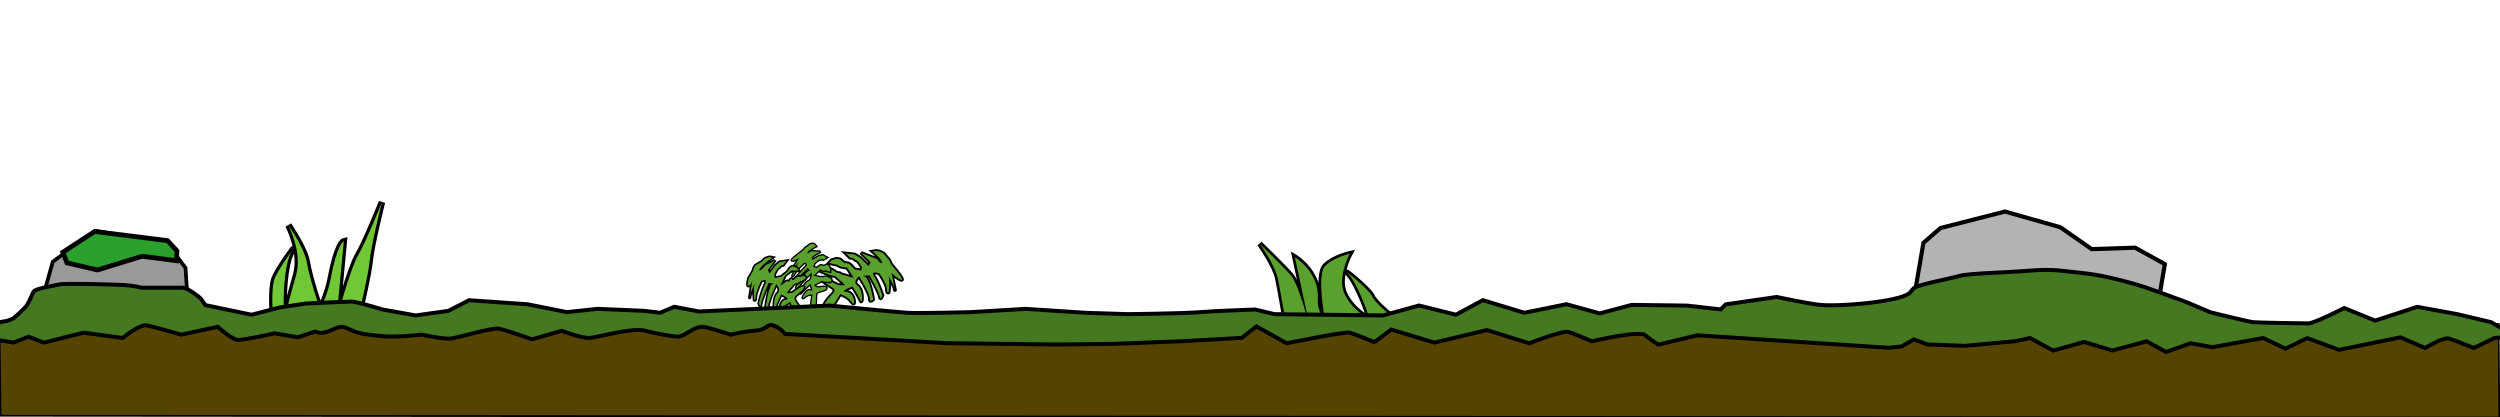
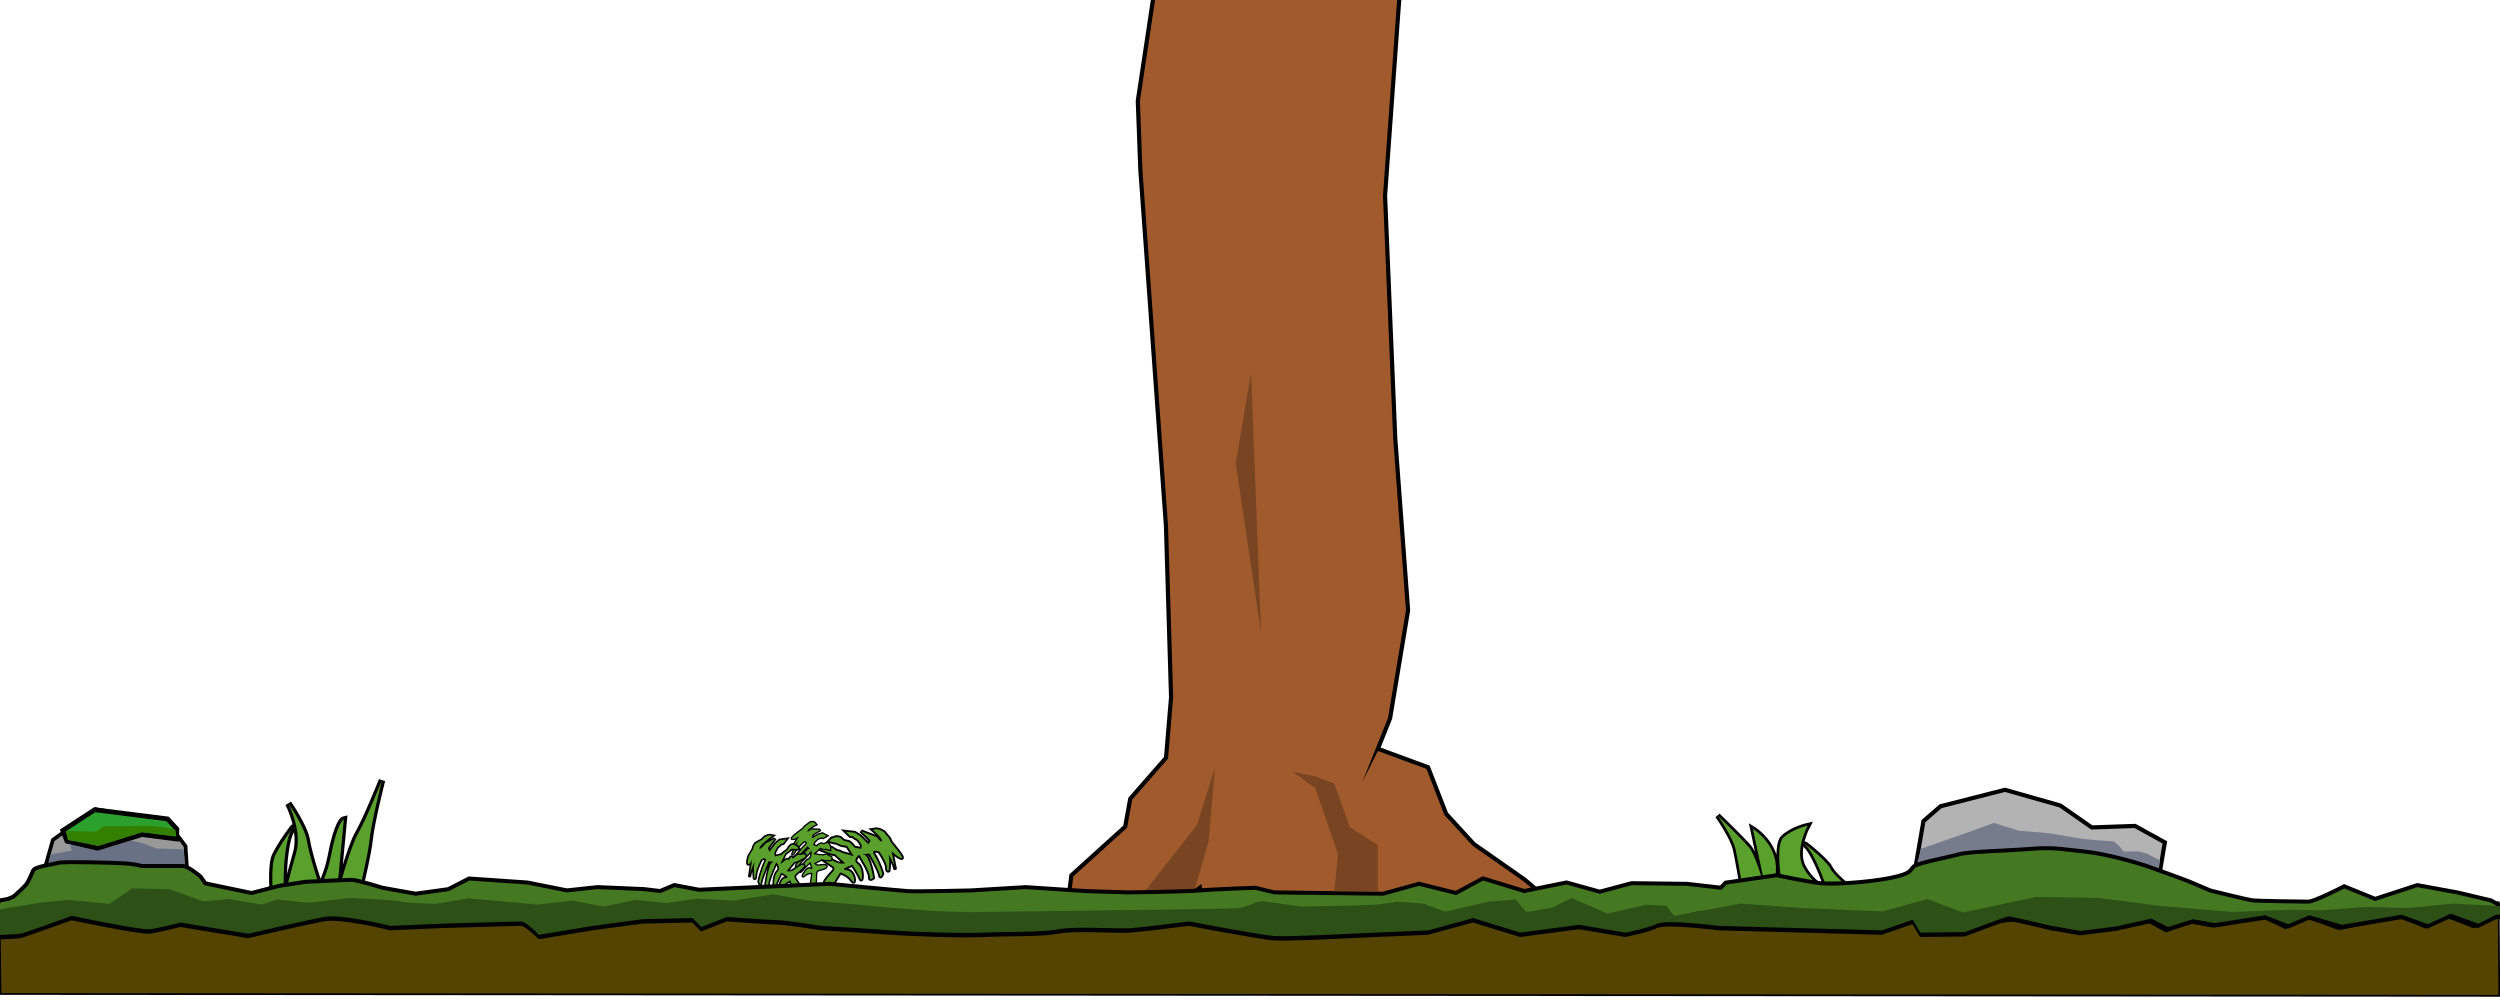
- <svg xmlns="http://www.w3.org/2000/svg" width="3000" height="500" viewBox="0 0 793.75 132.292" version="1.1" id="svg1">
+ <svg xmlns="http://www.w3.org/2000/svg" width="3000" height="1200" viewBox="0 0 793.75 317.5" version="1.1" id="svg1">
  <defs id="defs1" />
  <g id="layer1">
-     <path style="fill:#5aa02c;stroke:#000000;stroke-width:1.748;paint-order:markers stroke fill" d="m 407.684,99.246 c 0,0 -1.259,-7.507 -2.033,-11.055 -0.9,-4.121 -5.703,-10.799 -5.703,-10.799 0,0 7.201,6.933 9.883,9.996 2.682,3.063 6.18,17.13 6.18,17.13 l -4.891,-22.9 c 0,0 7.929,4.749 7.301,13.599 -0.266,3.746 2.243,6.285 2.243,6.285 0,0 -2.715,-14.385 0.092,-17.097 2.808,-2.711 7.77,-3.833 7.77,-3.833 0,0 -4.029,7.465 -1.678,12.628 2.351,5.163 7.536,7.917 7.536,7.917 1.406,1.582 -3.455,-11.456 -6.285,-14.138 -2.614,-2.479 6.46,4.72 7.515,7.059 1.054,2.339 6.352,6.448 6.352,6.448" id="path1" />
-     <path style="fill:#999999;stroke:#000000;stroke-width:2.378;stroke-dasharray:none;paint-order:markers stroke fill" d="m 14.534,93.233 2.756,-9.799 13.168,-9.493 22.354,3.981 5.512,7.349 0.612,9.493 -6.431,4.287 H 26.17 Z" id="path3" />
-     <path style="fill:#5aa02c;stroke:#000000;stroke-width:1.187;stroke-dasharray:none;paint-order:markers stroke fill" d="m 264.377,97.232 2.381,-3.852 c 0,0 2.376,0.709 3.499,2.303 1.123,1.594 0.916,0.057 0.916,0.057 0,0 -0.062,-2.888 -2.497,-3.068 -2.435,-0.18 2.004,-1.687 2.004,-1.687 0,0 2.032,3.105 2.445,4.258 0.413,1.153 0.537,-0.229 0.537,-0.229 0,0 0.26,-3.187 -1.443,-4.359 -1.703,-1.173 0.567,-2.92 0.567,-2.92 0,0 3.546,5.629 3.381,7.061 -0.165,1.431 1.062,0.286 1.062,0.286 0,0 -1.155,-7.199 -2.923,-7.338 -1.625,-0.128 1.796,-0.323 1.796,-0.323 0,0 3.143,5.527 3.267,6.819 0.124,1.292 0.787,-0.455 0.787,-0.455 0,0 -1.105,-3.61 -2.489,-5.759 -1.601,-2.485 1.604,-1.177 1.604,-1.177 0,0 2.333,3.46 2.311,4.894 -0.021,1.434 0.533,1.106 0.533,1.106 0,0 0.928,-5.451 -0.924,-7.114 -1.814,-1.628 -0.631,1.61 -0.023,0.351 0,0 2.691,4.21 2.954,5.791 0.263,1.581 -1.054,-5.221 -1.054,-5.221 0,0 1.945,1.912 3.12,2.188 0.965,0.227 -1.67,-2.982 -1.67,-2.982 l -1.643,-2.018 -0.547,-1.226 -0.621,-0.715 -1.07,-1.324 c 0,0 -1.44,-0.878 -1.824,-0.787 -0.474,0.113 0.44,-0.319 -1.744,0.056 0,0 2.889,2.402 2.974,3.47 0.074,0.918 -1.453,-0.737 -1.453,-0.737 0,0 1.055,0.027 -1.941,-1.022 -2.996,-1.049 -3.35,-1.355 -3.35,-1.355 l 2.29,2.185 0.812,0.945 -0.663,1.124 -2.615,-2.567 -1.774,-1.09 -2.774,-0.312 1.351,1.327 0.929,0.083 c 0,0 0.58,0.676 1.151,0.828 0.571,0.152 1.634,2.043 1.634,2.043 l -0.188,1.141 -2.215,-0.421 c 0,0 -0.663,-0.947 -1.371,-1.532 -0.708,-0.584 -1.325,-0.18 -2.176,-0.766 -0.852,-0.586 -0.481,-0.866 -2.048,-1.044 l -1.624,0.489 -0.75,0.835 1.567,0.4 c 0,0 0.953,0.055 1.52,0.493 0.567,0.439 2.636,0.629 2.636,0.629 l 2.063,3.237 -3.717,-1.064 c 0,0 0.145,0.199 -0.422,-0.24 -0.567,-0.439 -0.662,0.111 -1.94,-0.769 -1.277,-0.88 -1.273,-0.746 -2.276,-0.761 -1.004,-0.015 -1.766,-0.3 -1.766,-0.3 l -0.721,0.482 c 0,0 -0.085,0.492 0.915,0.794 0.999,0.302 1.562,0.584 2.275,0.882 0.713,0.297 1.759,0.373 1.759,0.373 l 3.196,2.883 c 0,0 -1.734,0.364 -3.103,-0.391 -1.123,-0.619 -4.011,-2.162 -4.308,-1.45 -0.297,0.713 3.5,2.461 3.92,3.184 0.419,0.723 -0.94,1.884 -0.94,1.884 0,0 -1.113,1.217 -1.7,2.069 -0.586,0.852 -0.462,1.277 -0.462,1.277 z" id="path6" />
-     <path style="fill:#5aa02c;stroke:#000000;stroke-width:0.853;stroke-dasharray:none;paint-order:markers stroke fill" d="m 257.411,97.71 0.559,-4.17 c 0,0 -1.311,-0.234 -2.448,0.741 -1.137,0.975 -0.417,-0.277 -0.417,-0.277 0,0 1.212,-2.469 2.331,-1.757 1.119,0.712 -0.168,-2.169 -0.168,-2.169 0,0 -2.147,1.954 -2.798,2.802 -0.651,0.848 -0.137,-0.388 -0.137,-0.388 0,0 1.196,-2.841 2.409,-3.246 1.213,-0.405 0.955,-2.721 0.955,-2.721 0,0 -3.833,3.593 -4.35,4.886 -0.517,1.293 -0.574,-0.131 -0.574,-0.131 0,0 3.451,-5.798 4.267,-5.288 0.75,0.469 -0.639,-0.918 -0.639,-0.918 0,0 -3.618,3.647 -4.202,4.718 -0.584,1.071 -0.151,-0.673 -0.151,-0.673 0,0 1.956,-2.72 3.432,-4.081 1.707,-1.573 -0.205,-1.587 -0.205,-1.587 0,0 -2.422,2.154 -3.001,3.398 -0.579,1.244 -0.683,0.764 -0.683,0.764 0,0 1.839,-5.032 3.317,-5.807 1.447,-0.759 -0.39,1.613 -0.134,0.311 0,0 -2.883,2.673 -3.645,3.943 -0.762,1.27 2.595,-4.127 2.595,-4.127 0,0 -1.62,0.956 -2.238,0.776 -0.508,-0.148 1.941,-1.978 1.941,-1.978 l 1.534,-1.156 0.738,-0.863 0.56,-0.396 1.003,-0.761 c 0,0 0.979,-0.245 1.106,-0.029 0.157,0.266 -0.058,-0.432 0.726,0.67 0,0 -2.226,1.043 -2.701,1.934 -0.408,0.766 0.926,-0.118 0.926,-0.118 0,0 -0.464,-0.352 1.253,-0.19 1.717,0.162 1.995,0.024 1.995,0.024 l -1.88,1.069 -0.737,0.526 -0.177,1.206 2.177,-1.283 1.209,-0.309 1.319,0.719 -1.125,0.664 -0.433,-0.259 c 0,0 -0.526,0.376 -0.834,0.304 -0.308,-0.072 -1.54,1.18 -1.54,1.18 l -0.388,1.051 1.124,0.426 c 0,0 0.673,-0.581 1.217,-0.833 0.544,-0.252 0.642,0.317 1.249,0.114 0.606,-0.202 0.562,-0.576 1.308,-0.171 l 0.496,1 -0.021,0.987 -0.837,-0.213 c 0,0 -0.432,-0.292 -0.855,-0.116 -0.423,0.176 -1.39,-0.396 -1.39,-0.396 l -2.214,2.057 2.032,0.406 c 0,0 -0.144,0.12 0.28,-0.057 0.423,-0.176 0.239,0.331 1.148,0.028 0.909,-0.304 0.853,-0.19 1.29,0.154 0.437,0.344 0.882,0.37 0.882,0.37 l 0.112,0.673 c 0,0 -0.166,0.454 -0.718,0.359 -0.553,-0.096 -0.91,-0.053 -1.338,-0.05 -0.428,0.003 -0.908,-0.305 -0.908,-0.305 l -2.556,1.349 c 0,0 0.595,0.931 1.493,0.768 0.736,-0.134 2.61,-0.437 2.445,0.284 -0.165,0.72 -2.513,0.876 -2.99,1.351 -0.477,0.474 -0.37,1.959 -0.37,1.959 0,0 -0.022,1.446 -0.119,2.39 -0.098,0.943 -0.326,1.266 -0.326,1.266 z" id="path6-0" />
-     <path style="fill:#5aa02c;stroke:#000000;stroke-width:1.027;stroke-dasharray:none;paint-order:markers stroke fill" d="m 252.647,99.8 -1.742,-3.899 c 0,0 -1.766,0.705 -2.609,2.308 -0.843,1.604 -0.68,0.053 -0.68,0.053 0,0 0.064,-2.915 1.871,-3.085 1.807,-0.17 -1.475,-1.712 -1.475,-1.712 0,0 -1.527,3.124 -1.84,4.286 -0.313,1.162 -0.397,-0.233 -0.397,-0.233 0,0 -0.173,-3.217 1.098,-4.393 1.27,-1.176 -0.402,-2.95 -0.402,-2.95 0,0 -2.665,5.665 -2.552,7.11 0.113,1.445 -0.79,0.284 -0.79,0.284 0,0 0.902,-7.26 2.214,-7.392 1.206,-0.121 -1.33,-0.334 -1.33,-0.334 0,0 -2.366,5.563 -2.466,6.867 -0.1,1.304 -0.581,-0.463 -0.581,-0.463 0,0 0.842,-3.638 1.882,-5.801 1.203,-2.5 -1.182,-1.196 -1.182,-1.196 0,0 -1.752,3.481 -1.745,4.928 0.007,1.447 -0.402,1.114 -0.402,1.114 0,0 -0.654,-5.506 0.73,-7.176 1.355,-1.635 0.458,1.628 0.015,0.354 0,0 -2.022,4.236 -2.227,5.831 -0.205,1.595 0.814,-5.264 0.814,-5.264 0,0 -0.3,1.44 -1.173,1.714 -0.717,0.225 0.102,-2.522 0.102,-2.522 l 1.231,-2.029 0.413,-1.235 0.465,-0.719 2.105,-1.224 c 0,0 0.993,-1.159 1.277,-1.065 0.35,0.116 0.345,-0.575 1.962,-0.186 0,0 -4.048,2.833 -4.119,3.91 -0.061,0.926 2.005,-1.392 2.005,-1.392 0,0 -1.705,0.677 0.523,-0.367 2.228,-1.045 2.493,-1.352 2.493,-1.352 l -1.712,2.195 -0.608,0.95 0.485,1.138 1.956,-2.579 1.322,-1.092 2.059,-0.302 -1.01,1.333 -0.689,0.08 c 0,0 -0.434,0.679 -0.859,0.83 -0.425,0.151 -1.224,2.054 -1.224,2.054 l 0.132,1.153 1.645,-0.415 c 0,0 0.217,0.272 0.746,-0.315 0.529,-0.586 0.882,-0.637 1.517,-1.225 0.635,-0.588 0.744,-1.634 1.907,-1.807 l 1.201,0.502 0.551,0.846 -1.603,-0.011 c 0,0 -0.631,-0.192 -1.054,0.248 -0.423,0.44 -1.596,1.274 -1.596,1.274 l -1.55,3.257 c 0.921,-0.354 2.349,-2.223 2.763,-1.057 0,0 0.158,-0.615 0.581,-1.055 0.423,-0.44 0.223,0.93 1.176,0.048 0.953,-0.882 0.949,-0.747 1.693,-0.757 0.744,-0.011 1.312,-0.295 1.312,-0.295 l 0.532,0.49 c 0,0 0.06,0.497 -0.683,0.797 -0.743,0.3 -1.162,0.582 -1.692,0.879 -0.53,0.297 -1.306,0.368 -1.306,0.368 l -2.388,2.895 c 0,0 1.283,0.375 2.304,-0.38 0.837,-0.62 2.988,-2.164 3.204,-1.443 0.216,0.72 -2.611,2.468 -2.927,3.196 -0.316,0.728 0.685,1.905 0.685,1.905 0,0 0.818,1.234 1.247,2.096 0.429,0.862 0.335,1.291 0.335,1.291 z" id="path6-8" />
-     <path style="fill:#554400;stroke:#000000;stroke-width:1.113;stroke-dasharray:none;paint-order:markers stroke fill" d="m 0.133,105.265 c 0,0 32.784,-4.957 36.737,-4.957 3.954,0 141.544,0.732 141.544,0.732 h 144.707 l 126.52,-0.366 183.454,-0.549 86.395,4.144 73.567,-1.115 0.185,29.148 -792.801,-0.59 z" id="path7" />
-     <path style="fill:#b3b3b3;stroke:#000000;stroke-width:2.646;stroke-dasharray:none;paint-order:markers stroke fill" d="m 616.449,72.992 20.113,-5.145 17.307,4.911 10.057,7.016 13.799,-0.468 8.887,4.911 -2.105,12.395 -22.452,5.847 -39.992,-1.169 -13.331,-8.887 2.573,-14.968 z" id="path8" />
-     <path style="fill:#71c837;stroke:#000000;stroke-width:2.065;paint-order:markers stroke fill" d="m 114.685,96.549 c 0,0 2.181,-8.98 2.684,-13.75 0.584,-5.541 3.903,-18.633 3.903,-18.633 0,0 -5.055,12.623 -7.601,16.962 -2.547,4.339 -6.883,20.623 -6.883,20.623 l 2.372,-25.157 c 0,0 -2.029,0.454 -4.198,12.07 -0.901,4.827 -3.32,9.615 -3.32,9.615 0,0 -3.349,-9.66 -4.245,-15.072 -0.719,-4.341 -5.835,-11.698 -5.835,-11.698 0,0 4.502,8.61 2.486,15.686 -2.016,7.076 -3.235,12.085 -3.235,12.085 -1.337,2.244 -0.977,-15.507 1.757,-19.36 2.527,-3.561 -4.661,5.873 -5.563,9.077 -0.902,3.204 -0.415,10.55 -0.415,10.55" id="path1-6" />
-     <path style="fill:#447821;stroke:#000000;stroke-width:2.532;paint-order:markers stroke fill" d="m 221.883,99.527 -7.731,-1.466 -4.476,1.885 -5.29,-0.628 -14.648,-0.628 -9.765,1.047 -12.613,-2.513 -18.31,-1.257 -6.51,3.351 -10.579,1.466 -10.579,-1.885 c 0,0 -8.138,-2.513 -9.765,-2.513 -1.628,0 -14.648,0.628 -14.648,0.628 l -8.138,1.257 -8.951,2.304 -15.055,-3.141 -1.628,-2.304 c 0,0 -3.662,-3.141 -5.29,-3.141 H 44.888 c 0,0 -2.034,-0.628 -5.29,-0.838 -3.255,-0.209 -19.124,-0.628 -20.751,-0.209 -1.628,0.419 -7.324,1.257 -7.731,2.094 -0.407,0.838 -1.221,2.932 -2.034,4.189 -0.814,1.257 -4.476,4.398 -4.476,4.398 l -2.034,0.838 -2.441,0.419 -0.814,4.398 4.883,0.838 4.883,-1.885 4.883,1.885 12.613,-3.141 12.207,1.675 c 0,0 5.29,-4.398 7.731,-3.979 2.441,0.419 10.986,2.932 10.986,2.932 l 11.8,-2.513 c 0,0 4.476,3.979 6.103,4.189 1.628,0.209 11.8,-2.094 11.8,-2.094 l 7.324,1.257 5.696,-1.885 c 0,0 1.221,1.257 4.476,-0.209 3.255,-1.466 3.662,-1.675 6.917,-0.209 3.255,1.466 4.069,1.257 8.951,1.885 4.883,0.628 13.427,-0.419 13.427,-0.419 0,0 6.51,1.466 8.951,1.257 2.441,-0.209 13.02,-3.56 15.462,-3.141 2.441,0.419 10.579,3.351 10.579,3.351 l 9.358,-2.723 c 0,0 6.51,2.513 8.951,2.304 2.441,-0.209 13.427,-3.351 17.496,-2.304 4.069,1.047 7.731,1.675 10.172,1.885 2.441,0.209 5.29,-3.979 9.358,-2.932 4.069,1.047 7.731,2.304 7.731,2.304 0,0 4.069,-1.047 7.731,-1.257 3.662,-0.209 3.255,-2.304 5.696,-1.675 2.441,0.628 4.069,2.723 4.069,2.723 l 51.268,2.932 34.585,0.419 18.31,-0.209 21.565,-0.838 18.717,-1.047 4.883,-3.77 9.765,5.445 c 0,0 18.31,-3.77 19.937,-3.351 1.628,0.419 7.731,2.932 7.731,2.932 l 5.29,-3.979 13.834,4.189 16.682,-3.979 13.427,4.189 c 0,0 10.579,-4.189 12.613,-3.56 2.034,0.628 7.324,2.932 7.324,2.932 0,0 15.055,-3.56 17.089,-1.885 2.034,1.675 4.069,2.932 4.069,2.932 l 12.207,-2.932 61.033,3.979 3.662,-0.419 4.069,-2.304 4.476,1.675 11.8,0.419 15.869,-1.466 4.883,-1.047 7.324,3.979 9.765,-2.723 8.951,2.723 10.986,-2.932 6.103,3.351 7.731,-2.723 6.917,1.257 16.275,-2.932 6.917,3.351 6.917,-3.351 10.172,3.77 19.53,-3.979 7.731,3.351 c 0,0 5.696,-3.56 7.731,-2.932 2.034,0.628 7.731,2.932 7.731,2.932 l 6.51,-3.141 4.883,-0.209 -6.103,-3.56 -10.579,-2.513 -12.613,-2.304 -13.427,4.398 -9.765,-3.979 c 0,0 -9.358,4.817 -11.393,4.817 -2.034,0 -16.275,-0.209 -17.903,-0.419 -1.628,-0.209 -13.427,-3.141 -13.427,-3.141 0,0 -4.883,-2.094 -6.917,-2.932 -2.034,-0.838 -11.393,-4.189 -13.834,-5.026 -2.441,-0.838 -12.613,-3.77 -19.124,-4.398 -6.51,-0.628 -9.358,-1.466 -17.089,-0.838 -7.731,0.628 -19.53,0.838 -22.379,1.675 -2.848,0.838 -13.02,2.723 -14.241,3.77 -1.221,1.047 -0.407,2.304 -7.731,3.77 -7.324,1.466 -18.31,2.094 -22.379,1.675 -4.069,-0.419 -13.834,-2.513 -13.834,-2.513 l -15.869,2.304 -1.628,1.675 -10.986,-1.257 -17.496,-0.209 -10.172,2.723 -10.579,-2.932 -13.427,2.723 -13.02,-3.979 -8.545,4.607 -11.8,-2.932 -11.393,3.141 -17.089,-0.209 -17.496,-0.209 -6.103,-1.466 c 0,0 -12.613,0.419 -17.496,0.838 -4.883,0.419 -22.786,0.628 -22.786,0.628 l -13.427,-0.419 -19.124,-1.257 -17.496,1.047 c 0,0 -16.682,0.419 -19.937,0.209 -3.255,-0.209 -24.82,-2.304 -24.82,-2.304 z" id="path2" />
-     <path style="fill:#2ca02c;stroke:#000000;stroke-width:3.035;stroke-dasharray:none;paint-order:markers stroke fill" d="m 20.868,80.387 9.361,-6.1 22.599,2.839 2.567,2.784 -0.056,2.011 -10.304,-1.332 -14.139,4.342 -9.061,-2.103 z" id="path5" />
+     <path style="fill:#5aa02c;stroke:#000000;stroke-width:1.748;paint-order:markers stroke fill" d="m 553.1,280.813 c 0,0 -1.259,-7.507 -2.033,-11.055 -0.9,-4.121 -5.703,-10.799 -5.703,-10.799 0,0 7.201,6.933 9.883,9.996 2.682,3.063 6.18,17.13 6.18,17.13 l -4.891,-22.9 c 0,0 7.929,4.749 7.301,13.599 -0.266,3.746 2.243,6.285 2.243,6.285 0,0 -2.715,-14.385 0.092,-17.097 2.808,-2.711 7.77,-3.833 7.77,-3.833 0,0 -4.029,7.465 -1.678,12.628 2.351,5.163 7.536,7.917 7.536,7.917 1.406,1.582 -3.455,-11.456 -6.285,-14.138 -2.614,-2.479 6.46,4.72 7.515,7.059 1.054,2.339 6.352,6.448 6.352,6.448" id="path1" />
+     <path style="fill:#999999;stroke:#000000;stroke-width:2.378;stroke-dasharray:none;paint-order:markers stroke fill" d="m 14.534,276.831 2.756,-9.799 13.168,-9.493 22.354,3.981 5.512,7.349 0.612,9.493 -6.431,4.287 H 26.17 Z" id="path3" />
+     <path style="fill:#5aa02c;stroke:#000000;stroke-width:1.187;stroke-dasharray:none;paint-order:markers stroke fill" d="m 264.377,280.829 2.381,-3.852 c 0,0 2.376,0.709 3.499,2.303 1.123,1.594 0.916,0.057 0.916,0.057 0,0 -0.062,-2.888 -2.497,-3.068 -2.435,-0.18 2.004,-1.687 2.004,-1.687 0,0 2.032,3.105 2.445,4.258 0.413,1.153 0.537,-0.229 0.537,-0.229 0,0 0.26,-3.187 -1.443,-4.359 -1.703,-1.173 0.567,-2.92 0.567,-2.92 0,0 3.546,5.629 3.381,7.061 -0.165,1.431 1.062,0.286 1.062,0.286 0,0 -1.155,-7.199 -2.923,-7.338 -1.625,-0.128 1.796,-0.323 1.796,-0.323 0,0 3.143,5.527 3.267,6.819 0.124,1.292 0.787,-0.455 0.787,-0.455 0,0 -1.105,-3.61 -2.489,-5.759 -1.601,-2.485 1.604,-1.177 1.604,-1.177 0,0 2.333,3.46 2.311,4.894 -0.021,1.434 0.533,1.106 0.533,1.106 0,0 0.928,-5.451 -0.924,-7.114 -1.814,-1.628 -0.631,1.61 -0.023,0.351 0,0 2.691,4.21 2.954,5.791 0.263,1.581 -1.054,-5.221 -1.054,-5.221 0,0 1.945,1.912 3.12,2.188 0.965,0.227 -1.67,-2.982 -1.67,-2.982 l -1.643,-2.018 -0.547,-1.226 -0.621,-0.715 -1.07,-1.324 c 0,0 -1.44,-0.878 -1.824,-0.787 -0.474,0.113 0.44,-0.319 -1.744,0.056 0,0 2.889,2.402 2.974,3.47 0.074,0.918 -1.453,-0.737 -1.453,-0.737 0,0 1.055,0.027 -1.941,-1.022 -2.996,-1.049 -3.35,-1.355 -3.35,-1.355 l 2.29,2.185 0.812,0.945 -0.663,1.124 -2.615,-2.567 -1.774,-1.09 -2.774,-0.312 1.351,1.327 0.929,0.083 c 0,0 0.58,0.676 1.151,0.828 0.571,0.152 1.634,2.043 1.634,2.043 l -0.188,1.141 -2.215,-0.421 c 0,0 -0.663,-0.947 -1.371,-1.532 -0.708,-0.584 -1.325,-0.18 -2.176,-0.766 -0.852,-0.586 -0.481,-0.866 -2.048,-1.044 l -1.624,0.489 -0.75,0.835 1.567,0.401 c 0,0 0.953,0.054 1.52,0.493 0.567,0.439 2.636,0.629 2.636,0.629 l 2.063,3.237 -3.717,-1.064 c 0,0 0.145,0.199 -0.422,-0.24 -0.567,-0.439 -0.662,0.111 -1.94,-0.769 -1.277,-0.88 -1.273,-0.746 -2.276,-0.761 -1.004,-0.015 -1.766,-0.3 -1.766,-0.3 l -0.721,0.482 c 0,0 -0.085,0.492 0.915,0.794 0.999,0.302 1.562,0.584 2.275,0.882 0.713,0.297 1.759,0.373 1.759,0.373 l 3.196,2.883 c 0,0 -1.734,0.364 -3.103,-0.391 -1.123,-0.619 -4.011,-2.162 -4.308,-1.45 -0.297,0.713 3.5,2.461 3.92,3.184 0.419,0.723 -0.94,1.884 -0.94,1.884 0,0 -1.113,1.217 -1.7,2.069 -0.586,0.852 -0.462,1.277 -0.462,1.277 z" id="path6" />
+     <path style="fill:#5aa02c;stroke:#000000;stroke-width:0.853;stroke-dasharray:none;paint-order:markers stroke fill" d="m 257.411,281.308 0.559,-4.17 c 0,0 -1.311,-0.234 -2.448,0.741 -1.137,0.975 -0.417,-0.277 -0.417,-0.277 0,0 1.212,-2.469 2.331,-1.757 1.119,0.712 -0.168,-2.169 -0.168,-2.169 0,0 -2.147,1.954 -2.798,2.802 -0.651,0.848 -0.137,-0.388 -0.137,-0.388 0,0 1.196,-2.841 2.409,-3.246 1.213,-0.405 0.955,-2.721 0.955,-2.721 0,0 -3.833,3.593 -4.35,4.886 -0.517,1.293 -0.574,-0.131 -0.574,-0.131 0,0 3.451,-5.798 4.267,-5.288 0.75,0.469 -0.639,-0.918 -0.639,-0.918 0,0 -3.618,3.647 -4.202,4.718 -0.584,1.071 -0.151,-0.673 -0.151,-0.673 0,0 1.956,-2.72 3.432,-4.081 1.707,-1.573 -0.205,-1.587 -0.205,-1.587 0,0 -2.422,2.154 -3.001,3.398 -0.579,1.244 -0.683,0.764 -0.683,0.764 0,0 1.839,-5.032 3.317,-5.807 1.447,-0.759 -0.39,1.613 -0.134,0.311 0,0 -2.883,2.673 -3.645,3.943 -0.762,1.27 2.595,-4.127 2.595,-4.127 0,0 -1.62,0.956 -2.238,0.776 -0.508,-0.148 1.941,-1.978 1.941,-1.978 l 1.534,-1.156 0.738,-0.863 0.56,-0.396 1.003,-0.761 c 0,0 0.979,-0.245 1.106,-0.029 0.157,0.266 -0.058,-0.432 0.726,0.67 0,0 -2.226,1.043 -2.701,1.934 -0.408,0.766 0.926,-0.118 0.926,-0.118 0,0 -0.464,-0.352 1.253,-0.19 1.717,0.162 1.995,0.024 1.995,0.024 l -1.88,1.069 -0.737,0.526 -0.177,1.206 2.177,-1.283 1.209,-0.309 1.319,0.719 -1.125,0.664 -0.433,-0.259 c 0,0 -0.526,0.376 -0.834,0.304 -0.308,-0.072 -1.54,1.18 -1.54,1.18 l -0.388,1.051 1.124,0.426 c 0,0 0.673,-0.581 1.217,-0.833 0.544,-0.252 0.642,0.317 1.249,0.114 0.606,-0.203 0.562,-0.576 1.308,-0.171 l 0.496,1 -0.021,0.987 -0.837,-0.213 c 0,0 -0.432,-0.292 -0.855,-0.116 -0.423,0.176 -1.39,-0.396 -1.39,-0.396 l -2.214,2.057 2.032,0.406 c 0,0 -0.144,0.12 0.28,-0.057 0.423,-0.176 0.239,0.331 1.148,0.028 0.909,-0.304 0.853,-0.19 1.29,0.154 0.437,0.344 0.882,0.37 0.882,0.37 l 0.112,0.673 c 0,0 -0.166,0.454 -0.718,0.359 -0.553,-0.096 -0.91,-0.052 -1.338,-0.05 -0.428,0.003 -0.908,-0.305 -0.908,-0.305 l -2.556,1.349 c 0,0 0.595,0.931 1.493,0.768 0.736,-0.134 2.61,-0.437 2.445,0.284 -0.165,0.72 -2.513,0.876 -2.99,1.351 -0.477,0.474 -0.37,1.959 -0.37,1.959 0,0 -0.022,1.446 -0.119,2.39 -0.098,0.943 -0.326,1.266 -0.326,1.266 z" id="path6-0" />
+     <path style="fill:#a05a2c;stroke:#000000;stroke-width:2.646;stroke-dasharray:none;stroke-opacity:1;paint-order:markers stroke fill" d="m 340.793,278.24 17.06,-15.435 1.625,-8.936 11.373,-12.998 1.625,-19.497 -1.625,-54.429 -8.124,-112.921 -0.812,-21.934 4.874,-32.495 77.176,-4.874 -4.874,67.427 3.25,77.176 4.062,54.429 -5.687,34.12 -8.124,20.309 4.874,-9.749 15.435,5.687 5.687,14.623 8.936,9.749 16.248,11.373 17.06,14.623 -24.371,8.124 -22.747,2.437 -8.124,-11.373 -21.122,-4.062 -17.06,10.561 -21.122,8.936 -4.874,-28.433 -19.497,14.623 -24.371,8.124 z" id="path4" />
+     <path style="fill:#784421;stroke:none;stroke-width:2.646;stroke-dasharray:none;stroke-opacity:1;paint-order:markers stroke fill" d="m 363.045,283.55 16.946,-21.541 5.744,-18.095 -2.011,23.265 -4.596,15.797 z" id="path9" />
+     <path style="fill:#5aa02c;stroke:#000000;stroke-width:1.027;stroke-dasharray:none;paint-order:markers stroke fill" d="m 252.647,283.398 -1.742,-3.899 c 0,0 -1.766,0.705 -2.609,2.308 -0.843,1.604 -0.68,0.053 -0.68,0.053 0,0 0.064,-2.915 1.871,-3.085 1.807,-0.17 -1.475,-1.712 -1.475,-1.712 0,0 -1.527,3.124 -1.84,4.286 -0.313,1.162 -0.397,-0.233 -0.397,-0.233 0,0 -0.173,-3.217 1.098,-4.393 1.27,-1.176 -0.402,-2.95 -0.402,-2.95 0,0 -2.665,5.665 -2.552,7.11 0.113,1.445 -0.79,0.284 -0.79,0.284 0,0 0.902,-7.26 2.214,-7.392 1.206,-0.121 -1.33,-0.334 -1.33,-0.334 0,0 -2.366,5.563 -2.466,6.867 -0.1,1.304 -0.581,-0.463 -0.581,-0.463 0,0 0.842,-3.638 1.882,-5.801 1.203,-2.5 -1.182,-1.196 -1.182,-1.196 0,0 -1.752,3.481 -1.745,4.928 0.007,1.447 -0.402,1.114 -0.402,1.114 0,0 -0.654,-5.506 0.73,-7.176 1.355,-1.635 0.458,1.628 0.015,0.354 0,0 -2.022,4.236 -2.227,5.831 -0.205,1.595 0.814,-5.264 0.814,-5.264 0,0 -0.3,1.44 -1.173,1.714 -0.717,0.225 0.102,-2.522 0.102,-2.522 l 1.231,-2.029 0.413,-1.235 0.465,-0.719 2.105,-1.224 c 0,0 0.993,-1.159 1.277,-1.065 0.35,0.116 0.345,-0.575 1.962,-0.186 0,0 -4.048,2.833 -4.119,3.91 -0.061,0.926 2.005,-1.392 2.005,-1.392 0,0 -1.705,0.677 0.523,-0.367 2.228,-1.045 2.493,-1.352 2.493,-1.352 l -1.712,2.195 -0.608,0.95 0.485,1.138 1.956,-2.579 1.322,-1.092 2.059,-0.302 -1.01,1.333 -0.689,0.08 c 0,0 -0.434,0.679 -0.859,0.83 -0.425,0.151 -1.224,2.054 -1.224,2.054 l 0.132,1.153 1.645,-0.415 c 0,0 0.217,0.272 0.746,-0.315 0.529,-0.586 0.882,-0.637 1.517,-1.225 0.635,-0.588 0.744,-1.634 1.907,-1.807 l 1.201,0.502 0.551,0.846 -1.603,-0.011 c 0,0 -0.631,-0.192 -1.054,0.248 -0.423,0.44 -1.596,1.274 -1.596,1.274 l -1.55,3.257 c 0.921,-0.354 2.349,-2.223 2.763,-1.057 0,0 0.158,-0.615 0.581,-1.055 0.423,-0.44 0.223,0.93 1.176,0.048 0.953,-0.882 0.949,-0.747 1.693,-0.757 0.744,-0.011 1.312,-0.295 1.312,-0.295 l 0.532,0.49 c 0,0 0.06,0.497 -0.683,0.797 -0.743,0.3 -1.162,0.582 -1.692,0.879 -0.53,0.297 -1.306,0.368 -1.306,0.368 l -2.388,2.895 c 0,0 1.283,0.375 2.304,-0.38 0.837,-0.62 2.988,-2.164 3.204,-1.443 0.216,0.72 -2.611,2.468 -2.927,3.196 -0.316,0.728 0.685,1.905 0.685,1.905 0,0 0.818,1.234 1.247,2.096 0.429,0.862 0.335,1.291 0.335,1.291 z" id="path6-8" />
+     <path style="fill:#554400;stroke:#000000;stroke-width:1.113;stroke-dasharray:none;paint-order:markers stroke fill" d="m 0.133,288.863 c 0,0 32.784,-4.957 36.737,-4.957 3.954,0 141.544,0.732 141.544,0.732 h 144.707 l 126.52,-0.366 183.454,-0.549 86.395,4.144 73.567,-1.115 0.185,29.148 -792.801,-0.59 z" id="path7" />
+     <path style="fill:#b3b3b3;stroke:#000000;stroke-width:2.646;stroke-dasharray:none;paint-order:markers stroke fill" d="m 616.449,256.59 20.113,-5.145 17.307,4.911 10.057,7.016 13.799,-0.468 8.887,4.911 -2.105,12.395 -22.452,5.847 -39.992,-1.169 -13.331,-8.887 2.573,-14.968 z" id="path8" />
+     <path style="fill:#767c8c;fill-opacity:1;stroke:none;stroke-width:2.646;stroke-dasharray:none;stroke-opacity:1;paint-order:markers stroke fill" d="m 609.91,269.476 12.781,-4.452 10.34,-3.734 7.899,2.441 c 0,0 8.904,0.718 9.909,0.862 1.005,0.144 9.478,1.58 10.196,1.723 0.718,0.144 10.196,0.862 10.196,0.862 l 1.723,1.58 1.292,1.58 h 4.739 l 2.729,0.718 3.303,1.723 0.862,0.431 -1.149,6.462 -78.124,2.441 z" id="path13" />
+     <path style="fill:#697184;fill-opacity:1;stroke:none;stroke-width:2.646;stroke-dasharray:none;stroke-opacity:1;paint-order:markers stroke fill" d="m 16.044,271.233 6.702,-1.117 -0.406,-2.031 8.632,1.929 10.459,-3.148 4.468,1.015 3.656,1.523 8.124,0.203 0.609,0.305 0.406,4.468 -0.711,7.21 -42.142,-3.25 -0.305,-4.671 z" id="path15" />
+     <path style="fill:#5aa02c;stroke:#000000;stroke-width:2.065;paint-order:markers stroke fill" d="m 114.685,280.146 c 0,0 2.181,-8.98 2.684,-13.75 0.584,-5.541 3.903,-18.633 3.903,-18.633 0,0 -5.055,12.623 -7.601,16.962 -2.547,4.339 -6.883,20.623 -6.883,20.623 l 2.372,-25.157 c 0,0 -2.029,0.454 -4.198,12.07 -0.901,4.827 -3.32,9.615 -3.32,9.615 0,0 -3.349,-9.66 -4.245,-15.072 -0.719,-4.341 -5.835,-11.698 -5.835,-11.698 0,0 4.502,8.61 2.486,15.686 -2.016,7.076 -3.235,12.085 -3.235,12.085 -1.337,2.244 -0.977,-15.507 1.757,-19.36 2.527,-3.561 -4.661,5.873 -5.563,9.077 -0.902,3.204 -0.415,10.55 -0.415,10.55" id="path1-6" />
+     <path style="fill:#447821;stroke:#000000;stroke-width:2.532;paint-order:markers stroke fill" d="m 221.883,283.125 -7.731,-1.466 -4.476,1.885 -5.29,-0.628 -14.648,-0.628 -9.765,1.047 -12.613,-2.513 -18.31,-1.257 -6.51,3.351 -10.579,1.466 -10.579,-1.885 c 0,0 -8.138,-2.513 -9.765,-2.513 -1.628,0 -14.648,0.628 -14.648,0.628 l -8.138,1.257 -8.951,2.304 -15.055,-3.141 -1.628,-2.304 c 0,0 -3.662,-3.141 -5.29,-3.141 H 44.888 c 0,0 -2.034,-0.628 -5.29,-0.838 -3.255,-0.209 -19.124,-0.628 -20.751,-0.209 -1.628,0.419 -7.324,1.257 -7.731,2.094 -0.407,0.838 -1.221,2.932 -2.034,4.189 -0.814,1.257 -4.476,4.398 -4.476,4.398 l -2.034,0.838 -2.441,0.419 -0.814,4.398 4.883,0.838 4.883,-1.885 4.883,1.885 12.613,-3.141 12.207,1.675 c 0,0 5.29,-4.398 7.731,-3.979 2.441,0.419 10.986,2.932 10.986,2.932 l 11.8,-2.513 c 0,0 4.476,3.979 6.103,4.189 1.628,0.209 11.8,-2.094 11.8,-2.094 l 7.324,1.257 5.696,-1.885 c 0,0 1.221,1.257 4.476,-0.209 3.255,-1.466 3.662,-1.675 6.917,-0.209 3.255,1.466 4.069,1.257 8.951,1.885 4.883,0.628 13.427,-0.419 13.427,-0.419 0,0 6.51,1.466 8.951,1.257 2.441,-0.209 13.02,-3.56 15.462,-3.141 2.441,0.419 10.579,3.351 10.579,3.351 l 9.358,-2.723 c 0,0 6.51,2.513 8.951,2.304 2.441,-0.209 13.427,-3.351 17.496,-2.304 4.069,1.047 7.731,1.675 10.172,1.885 2.441,0.209 5.29,-3.979 9.358,-2.932 4.069,1.047 7.731,2.304 7.731,2.304 0,0 4.069,-1.047 7.731,-1.257 3.662,-0.209 3.255,-2.304 5.696,-1.675 2.441,0.628 4.069,2.723 4.069,2.723 l 51.268,2.932 34.585,0.419 18.31,-0.209 21.565,-0.838 18.717,-1.047 4.883,-3.77 9.765,5.445 c 0,0 18.31,-3.77 19.937,-3.351 1.628,0.419 7.731,2.932 7.731,2.932 l 5.29,-3.979 13.834,4.189 16.682,-3.979 13.427,4.189 c 0,0 10.579,-4.189 12.613,-3.56 2.034,0.628 7.324,2.932 7.324,2.932 0,0 15.055,-3.56 17.089,-1.885 2.034,1.675 4.069,2.932 4.069,2.932 l 12.207,-2.932 61.033,3.979 3.662,-0.419 4.069,-2.304 4.476,1.675 11.8,0.419 15.869,-1.466 4.883,-1.047 7.324,3.979 9.765,-2.723 8.951,2.723 10.986,-2.932 6.103,3.351 7.731,-2.723 6.917,1.257 16.275,-2.932 6.917,3.351 6.917,-3.351 10.172,3.77 19.53,-3.979 7.731,3.351 c 0,0 5.696,-3.56 7.731,-2.932 2.034,0.628 7.731,2.932 7.731,2.932 l 6.51,-3.141 4.883,-0.209 -6.103,-3.56 -10.579,-2.513 -12.613,-2.304 -13.427,4.398 -9.765,-3.979 c 0,0 -9.358,4.817 -11.393,4.817 -2.034,0 -16.275,-0.209 -17.903,-0.419 -1.628,-0.209 -13.427,-3.141 -13.427,-3.141 0,0 -4.883,-2.094 -6.917,-2.932 -2.034,-0.838 -11.393,-4.189 -13.834,-5.026 -2.441,-0.838 -12.613,-3.77 -19.124,-4.398 -6.51,-0.628 -9.358,-1.466 -17.089,-0.838 -7.731,0.628 -19.53,0.838 -22.379,1.675 -2.848,0.838 -13.02,2.723 -14.241,3.77 -1.221,1.047 -0.407,2.304 -7.731,3.77 -7.324,1.466 -18.31,2.094 -22.379,1.675 -4.069,-0.419 -13.834,-2.513 -13.834,-2.513 l -15.869,2.304 -1.628,1.675 -10.986,-1.257 -17.496,-0.209 -10.172,2.723 -10.579,-2.932 -13.427,2.723 -13.02,-3.979 -8.545,4.607 -11.8,-2.932 -11.393,3.141 -17.089,-0.209 -17.496,-0.209 -6.103,-1.466 c 0,0 -12.613,0.419 -17.496,0.838 -4.883,0.419 -22.786,0.628 -22.786,0.628 l -13.427,-0.419 -19.124,-1.257 -17.496,1.047 c 0,0 -16.682,0.419 -19.937,0.209 -3.255,-0.209 -24.82,-2.304 -24.82,-2.304 z" id="path2" />
+     <path style="fill:#2ca02c;stroke:#000000;stroke-width:3.035;stroke-dasharray:none;paint-order:markers stroke fill" d="m 20.868,263.985 9.361,-6.1 22.599,2.839 2.567,2.784 -0.056,2.011 -10.304,-1.332 -14.139,4.342 -9.061,-2.103 z" id="path5" />
+     <path style="fill:#784421;stroke:none;stroke-width:2.646;stroke-dasharray:none;stroke-opacity:1;paint-order:markers stroke fill" d="m 400.384,200.831 -8.042,-53.71 4.883,-28.722 z" id="path10" />
+     <path style="fill:#784421;stroke:none;stroke-width:2.646;stroke-dasharray:none;stroke-opacity:1;paint-order:markers stroke fill" d="m 423.649,282.976 1.149,-11.776 -7.18,-20.967 -7.181,-5.17 7.18,1.436 6.032,2.298 4.883,13.787 8.904,5.744 -1e-5,14.648 z" id="path11" />
+     <path style="fill:#000000;fill-opacity:1;stroke:none;stroke-width:2.473;stroke-dasharray:none;stroke-opacity:1;paint-order:markers stroke fill" d="m -0.217,290.115 13.073,-2.132 8.763,-0.878 13.073,1.254 7.183,-4.892 11.78,0.251 10.918,3.888 7.901,-0.753 10.63,1.756 4.884,-1.631 c 0,0 8.871,0.952 9.48,1.041 0.609,0.089 12.697,-1.508 13.713,-1.508 1.016,0 15.034,0.71 16.151,1.153 1.117,0.443 9.244,0.71 10.666,0.71 1.422,0 10.463,-1.774 10.463,-1.774 l 22.128,2.009 11.061,-1.254 10.056,1.882 9.912,-2.132 9.912,1.003 9.769,-1.38 11.349,0.627 12.785,-2.007 11.349,2.007 c 0,0 18.101,1.38 19.25,1.631 1.149,0.251 16.951,1.38 19.968,1.631 3.017,0.251 12.211,0.376 12.211,0.376 0,0 84.613,-1.003 85.187,-1.254 0.575,-0.251 7.183,-2.258 7.183,-2.258 l 12.498,1.756 17.813,-0.376 6.034,-0.251 c 0,0 5.89,-0.753 6.393,-0.878 0.503,-0.125 8.476,0.564 8.476,0.564 0,0 6.464,2.383 6.824,2.509 0.359,0.125 13.863,-3.136 13.863,-3.136 l 8.691,-0.69 c 0,0 3.16,3.888 3.448,3.951 0.287,0.063 8.188,-1.38 8.188,-1.38 l 6.102,-3.038 11.377,4.967 12.19,-2.838 6.501,0.355 2.438,3.193 21.128,-3.903 19.503,1.419 25.598,1.064 14.221,-3.903 11.377,4.257 23.16,-4.967 19.91,0.355 19.097,2.483 8.533,0.71 c 0,0 14.221,1.242 15.034,1.242 0.813,0 17.472,-0.71 17.472,-0.71 l 10.361,0.177 14.424,-1.064 13.205,0.355 14.424,-1.419 13.205,0.71 5.485,0.532 1.422,2.129 -6.501,0.177 -5.688,2.838 -8.736,-3.193 -7.314,3.37 -8.33,-3.016 -18.894,3.193 -10.361,-3.016 -6.704,2.838 -7.314,-2.838 -16.05,2.483 -6.907,-1.242 -7.923,2.483 -5.282,-2.661 -11.174,2.483 -11.377,1.419 -9.955,-1.774 c 0,0 -11.986,-2.838 -12.799,-2.838 -0.813,0 -13.815,4.967 -13.815,4.967 l -14.221,0.177 -2.438,-4.08 -9.752,3.37 -51.805,-1.419 c 0,0 -16.659,-2.129 -19.503,-0.71 -2.844,1.419 -10.158,2.838 -10.158,2.838 l -14.627,-2.483 -18.691,2.483 -15.034,-4.612 -14.221,3.903 -24.785,1.064 c 0,0 -19.91,1.064 -24.379,0.71 -4.469,-0.355 -26.817,-4.612 -26.817,-4.612 0,0 -13.815,1.774 -18.284,2.129 -4.47,0.355 -17.472,-0.71 -23.16,0.355 -5.688,1.064 -15.846,0.71 -23.566,1.064 -7.72,0.355 -25.598,-0.355 -29.661,-0.71 -4.063,-0.355 -21.941,-1.419 -21.941,-1.419 0,0 -11.377,-1.774 -13.408,-1.774 -2.032,0 -16.659,-1.064 -16.659,-1.064 l -8.126,3.193 -2.844,-2.838 -15.846,0.355 -15.846,2.129 -17.065,2.838 c 0,0 -4.063,-4.257 -5.688,-4.257 -1.625,0 -25.192,0.71 -25.192,0.71 l -16.253,0.71 c 0,0 -15.44,-3.903 -21.128,-2.838 -5.688,1.064 -23.973,5.322 -23.973,5.322 L 57.243,294.317 c 0,0 -6.907,1.774 -9.752,2.129 -2.844,0.355 -24.785,-4.257 -24.785,-4.257 0,0 -14.627,5.322 -16.253,5.676 -1.625,0.355 -17.065,0.71 -17.065,0.71 z" id="path12-5" />
+     <path style="fill:#2d5016;stroke:none;stroke-width:2.473;stroke-dasharray:none;stroke-opacity:1;paint-order:markers stroke fill" d="m -0.124,288.713 13.073,-2.132 8.763,-0.878 13.073,1.254 7.183,-4.892 11.78,0.251 10.918,3.888 7.901,-0.753 10.63,1.756 4.884,-1.631 c 0,0 8.871,0.952 9.48,1.041 0.609,0.089 12.697,-1.508 13.713,-1.508 1.016,0 15.034,0.71 16.151,1.153 1.117,0.443 9.244,0.71 10.666,0.71 1.422,0 10.463,-1.774 10.463,-1.774 l 22.128,2.009 11.061,-1.254 10.056,1.882 9.912,-2.132 9.912,1.003 9.769,-1.38 11.349,0.627 12.785,-2.007 11.349,2.007 c 0,0 18.101,1.38 19.25,1.631 1.149,0.251 16.951,1.38 19.968,1.631 3.017,0.251 12.211,0.376 12.211,0.376 0,0 84.613,-1.003 85.187,-1.254 0.575,-0.251 7.183,-2.258 7.183,-2.258 l 12.498,1.756 17.813,-0.376 6.034,-0.251 c 0,0 5.89,-0.753 6.393,-0.878 0.503,-0.125 8.476,0.564 8.476,0.564 0,0 6.464,2.383 6.824,2.509 0.359,0.125 13.863,-3.136 13.863,-3.136 l 8.691,-0.69 c 0,0 3.16,3.888 3.448,3.951 0.287,0.063 8.188,-1.38 8.188,-1.38 l 6.102,-3.038 11.377,4.967 12.19,-2.838 6.501,0.355 2.438,3.193 21.128,-3.903 19.503,1.419 25.598,1.064 14.221,-3.903 11.377,4.257 23.16,-4.967 19.91,0.355 19.097,2.483 8.533,0.71 c 0,0 14.221,1.242 15.034,1.242 0.813,0 17.472,-0.71 17.472,-0.71 l 10.361,0.177 14.424,-1.064 13.205,0.355 14.424,-1.419 13.205,0.71 5.485,0.532 1.422,2.129 -6.501,0.177 -5.688,2.838 -8.736,-3.193 -7.314,3.37 -8.33,-3.016 -18.894,3.193 -10.361,-3.016 -6.704,2.838 -7.314,-2.838 -16.05,2.483 -6.907,-1.242 -7.923,2.483 -5.282,-2.661 -11.174,2.483 -11.377,1.419 -9.955,-1.774 c 0,0 -11.986,-2.838 -12.799,-2.838 -0.813,0 -13.815,4.967 -13.815,4.967 l -14.221,0.177 -2.438,-4.08 -9.752,3.37 -51.805,-1.419 c 0,0 -16.659,-2.129 -19.503,-0.71 -2.844,1.419 -10.158,2.838 -10.158,2.838 l -14.627,-2.483 -18.691,2.483 -15.034,-4.612 -14.221,3.903 -24.785,1.064 c 0,0 -19.91,1.064 -24.379,0.71 -4.469,-0.355 -26.817,-4.612 -26.817,-4.612 0,0 -13.815,1.774 -18.284,2.129 -4.47,0.355 -17.472,-0.71 -23.16,0.355 -5.688,1.064 -15.846,0.71 -23.566,1.064 -7.72,0.355 -25.598,-0.355 -29.661,-0.71 -4.063,-0.355 -21.941,-1.419 -21.941,-1.419 0,0 -11.377,-1.774 -13.408,-1.774 -2.032,0 -16.659,-1.064 -16.659,-1.064 l -8.126,3.193 -2.844,-2.838 -15.846,0.355 -15.846,2.129 -17.065,2.838 c 0,0 -4.063,-4.257 -5.688,-4.257 -1.625,0 -25.192,0.71 -25.192,0.71 l -16.253,0.71 c 0,0 -15.44,-3.903 -21.128,-2.838 -5.688,1.064 -23.973,5.322 -23.973,5.322 l -21.535,-3.548 c 0,0 -6.907,1.774 -9.752,2.129 -2.844,0.355 -24.785,-4.257 -24.785,-4.257 0,0 -14.627,5.322 -16.253,5.676 -1.625,0.355 -17.065,0.71 -17.065,0.71 z" id="path12" />
+     <path style="fill:#338000;fill-opacity:1;stroke:none;stroke-width:2.685;stroke-dasharray:none;stroke-opacity:1;paint-order:markers stroke fill" d="m 20.919,263.844 9.583,0.206 2.473,-1.752 h 5.255 l 9.583,-0.103 7.007,0.927 0.927,0.412 0.206,2.061 -10.819,-1.34 -13.807,4.328 -9.789,-1.855 z" id="path14" />
  </g>
</svg>
